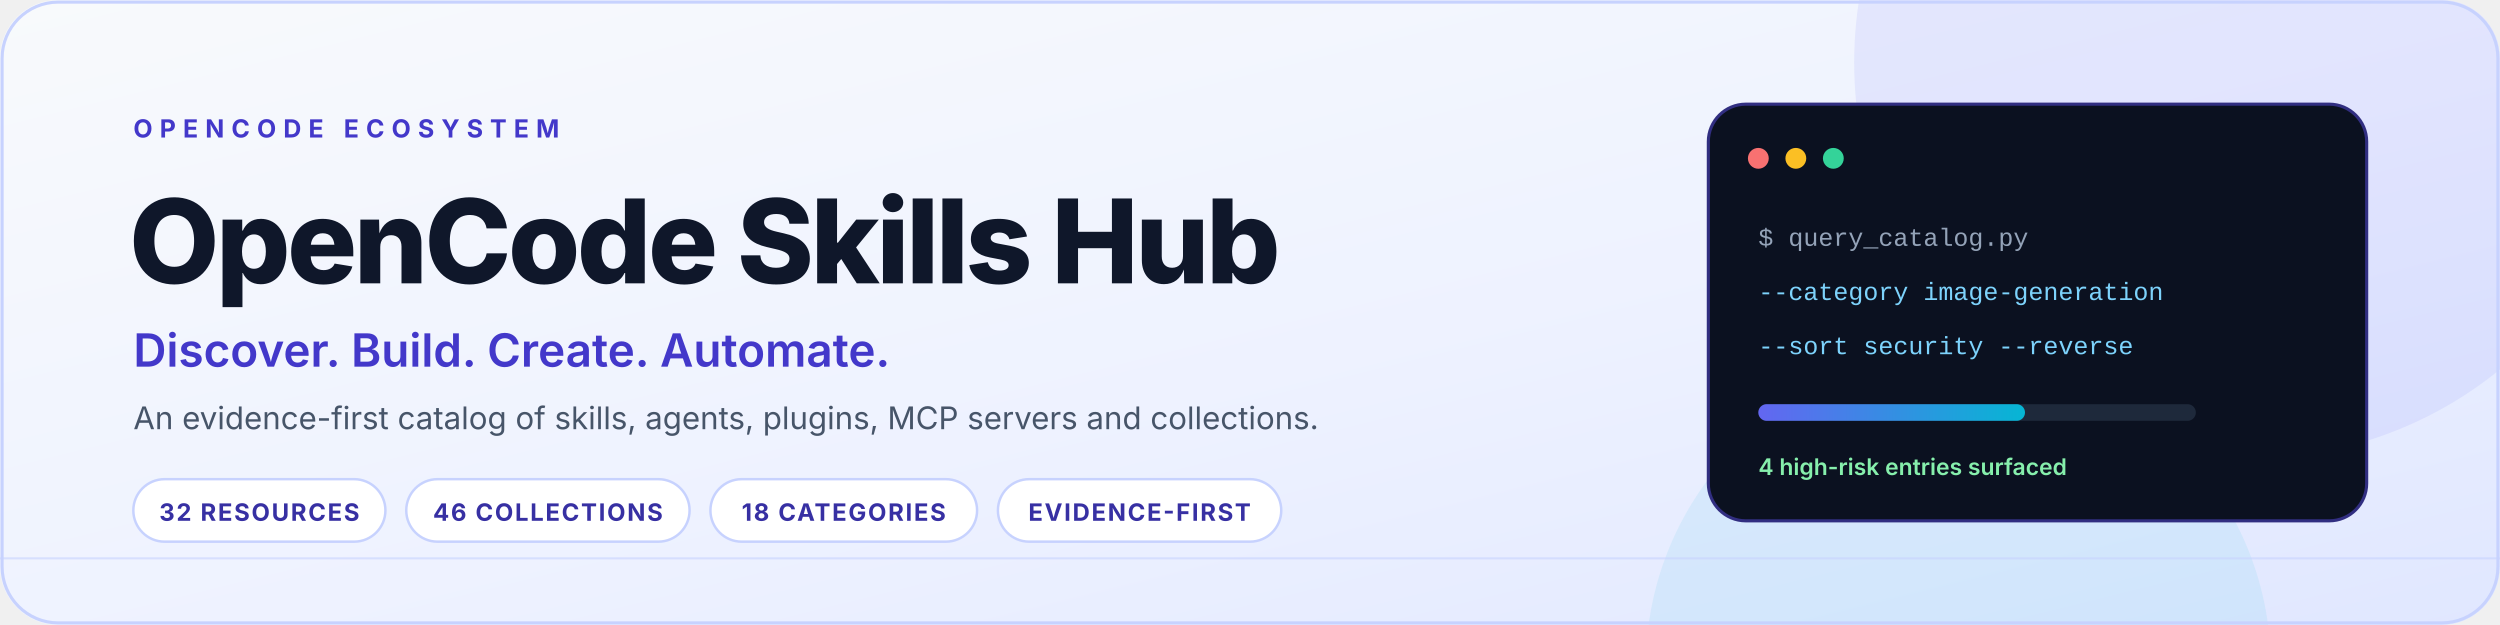
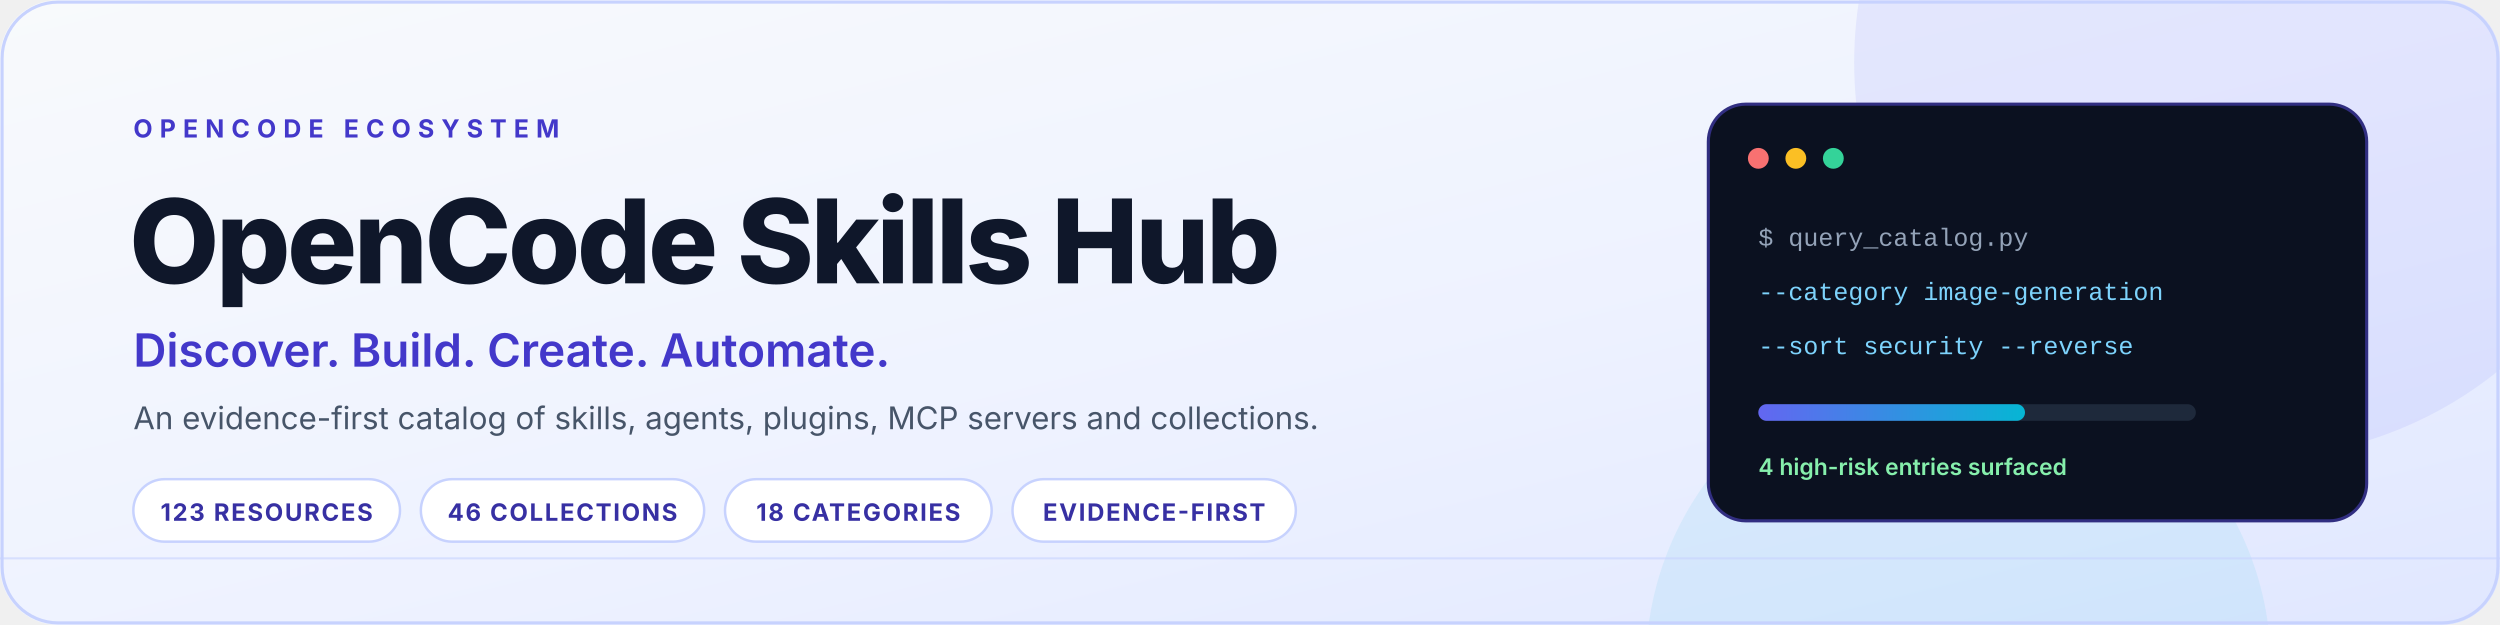
<svg xmlns="http://www.w3.org/2000/svg" width="1200" height="300" viewBox="0 0 1200 300" role="img" aria-label="OpenCode Skills Hub">
  <defs>
    <linearGradient id="bg" x1="0" y1="0" x2="1" y2="1">
      <stop offset="0" stop-color="#f8fafc" />
      <stop offset="0.55" stop-color="#eef2ff" />
      <stop offset="1" stop-color="#e0e7ff" />
    </linearGradient>
    <linearGradient id="accent" x1="0" y1="0" x2="1" y2="0">
      <stop offset="0" stop-color="#6366f1" />
      <stop offset="1" stop-color="#06b6d4" />
    </linearGradient>
    <clipPath id="frame">
      <rect width="1200" height="300" rx="28" />
    </clipPath>
  </defs>
  <rect width="1200" height="300" rx="28" fill="url(#bg)" />
  <g clip-path="url(#frame)">
    <circle cx="1080" cy="30" r="190" fill="#6366f1" opacity="0.10" />
    <circle cx="940" cy="320" r="150" fill="#06b6d4" opacity="0.08" />
    <path d="M0 268 L1200 268" stroke="#c7d2fe" stroke-width="1" opacity="0.6" />
  </g>
  <rect x="1" y="1" width="1198" height="298" rx="27" fill="none" stroke="#c7d2fe" stroke-width="1.5" />
  <text x="64" y="66" font-family="Inter, -apple-system, BlinkMacSystemFont, 'Segoe UI', sans-serif" font-size="12" font-weight="700" letter-spacing="3.4" fill="#4338ca">OPENCODE ECOSYSTEM</text>
  <text x="62" y="136" font-family="Inter, -apple-system, BlinkMacSystemFont, 'Segoe UI', sans-serif" font-size="56" font-weight="800" letter-spacing="-1.6" fill="#0f172a">OpenCode Skills Hub</text>
  <text x="64" y="176" font-family="Inter, -apple-system, BlinkMacSystemFont, 'Segoe UI', sans-serif" font-size="22" font-weight="600" fill="#4338ca">Discover. Build. Create. Automate.</text>
  <text x="64" y="206" font-family="Inter, -apple-system, BlinkMacSystemFont, 'Segoe UI', sans-serif" font-size="15" fill="#475569">An evidence-first catalog of skills, agents, plugins, MCP servers and collections.</text>
-   <rect x="64" y="230" width="121" height="30" rx="15" fill="#ffffff" stroke="#c7d2fe" stroke-width="1.2" />
-   <text x="124.5" y="250" text-anchor="middle" font-family="Inter, -apple-system, BlinkMacSystemFont, 'Segoe UI', sans-serif" font-size="11.5" font-weight="700" letter-spacing="0.8" fill="#3730a3">32 RESOURCES</text>
-   <rect x="195" y="230" width="136" height="30" rx="15" fill="#ffffff" stroke="#c7d2fe" stroke-width="1.2" />
-   <text x="263.0" y="250" text-anchor="middle" font-family="Inter, -apple-system, BlinkMacSystemFont, 'Segoe UI', sans-serif" font-size="11.5" font-weight="700" letter-spacing="0.8" fill="#3730a3">46 COLLECTIONS</text>
-   <rect x="341" y="230" width="128" height="30" rx="15" fill="#ffffff" stroke="#c7d2fe" stroke-width="1.2" />
-   <text x="405.0" y="250" text-anchor="middle" font-family="Inter, -apple-system, BlinkMacSystemFont, 'Segoe UI', sans-serif" font-size="11.5" font-weight="700" letter-spacing="0.8" fill="#3730a3">18 CATEGORIES</text>
-   <rect x="479" y="230" width="136" height="30" rx="15" fill="#ffffff" stroke="#c7d2fe" stroke-width="1.2" />
-   <text x="547.0" y="250" text-anchor="middle" font-family="Inter, -apple-system, BlinkMacSystemFont, 'Segoe UI', sans-serif" font-size="11.5" font-weight="700" letter-spacing="0.8" fill="#3730a3">EVIDENCE-FIRST</text>
+   <rect x="64" y="230" width="128" height="30" rx="15" fill="#ffffff" stroke="#c7d2fe" stroke-width="1.2" />
+   <text x="128.0" y="250" text-anchor="middle" font-family="Inter, -apple-system, BlinkMacSystemFont, 'Segoe UI', sans-serif" font-size="11.5" font-weight="700" letter-spacing="0.8" fill="#3730a3">123 RESOURCES</text>
+   <rect x="202" y="230" width="136" height="30" rx="15" fill="#ffffff" stroke="#c7d2fe" stroke-width="1.2" />
+   <text x="270.0" y="250" text-anchor="middle" font-family="Inter, -apple-system, BlinkMacSystemFont, 'Segoe UI', sans-serif" font-size="11.5" font-weight="700" letter-spacing="0.8" fill="#3730a3">46 COLLECTIONS</text>
+   <rect x="348" y="230" width="128" height="30" rx="15" fill="#ffffff" stroke="#c7d2fe" stroke-width="1.2" />
+   <text x="412.0" y="250" text-anchor="middle" font-family="Inter, -apple-system, BlinkMacSystemFont, 'Segoe UI', sans-serif" font-size="11.5" font-weight="700" letter-spacing="0.8" fill="#3730a3">18 CATEGORIES</text>
+   <rect x="486" y="230" width="136" height="30" rx="15" fill="#ffffff" stroke="#c7d2fe" stroke-width="1.2" />
+   <text x="554.0" y="250" text-anchor="middle" font-family="Inter, -apple-system, BlinkMacSystemFont, 'Segoe UI', sans-serif" font-size="11.5" font-weight="700" letter-spacing="0.8" fill="#3730a3">EVIDENCE-FIRST</text>
  <g transform="translate(820,50)">
    <rect width="316" height="200" rx="18" fill="#0b1120" stroke="#312e81" stroke-width="1.5" />
    <circle cx="24" cy="26" r="5" fill="#f87171" />
    <circle cx="42" cy="26" r="5" fill="#fbbf24" />
    <circle cx="60" cy="26" r="5" fill="#34d399" />
    <text x="24" y="68" font-family="'SFMono-Regular', Consolas, 'Liberation Mono', monospace" font-size="12" fill="#94a3b8">$ query_catalog.py</text>
    <text x="24" y="94" font-family="'SFMono-Regular', Consolas, 'Liberation Mono', monospace" font-size="12" fill="#7dd3fc">--category image-generation</text>
    <text x="24" y="120" font-family="'SFMono-Regular', Consolas, 'Liberation Mono', monospace" font-size="12" fill="#7dd3fc">--sort security --reverse</text>
    <rect x="24" y="144" width="210" height="8" rx="4" fill="#1e293b" />
    <rect x="24" y="144" width="128" height="8" rx="4" fill="url(#accent)" />
    <text x="24" y="178" font-family="Inter, -apple-system, BlinkMacSystemFont, 'Segoe UI', sans-serif" font-size="11" font-weight="600" fill="#86efac">4 high-risk entries surfaced</text>
  </g>
</svg>
